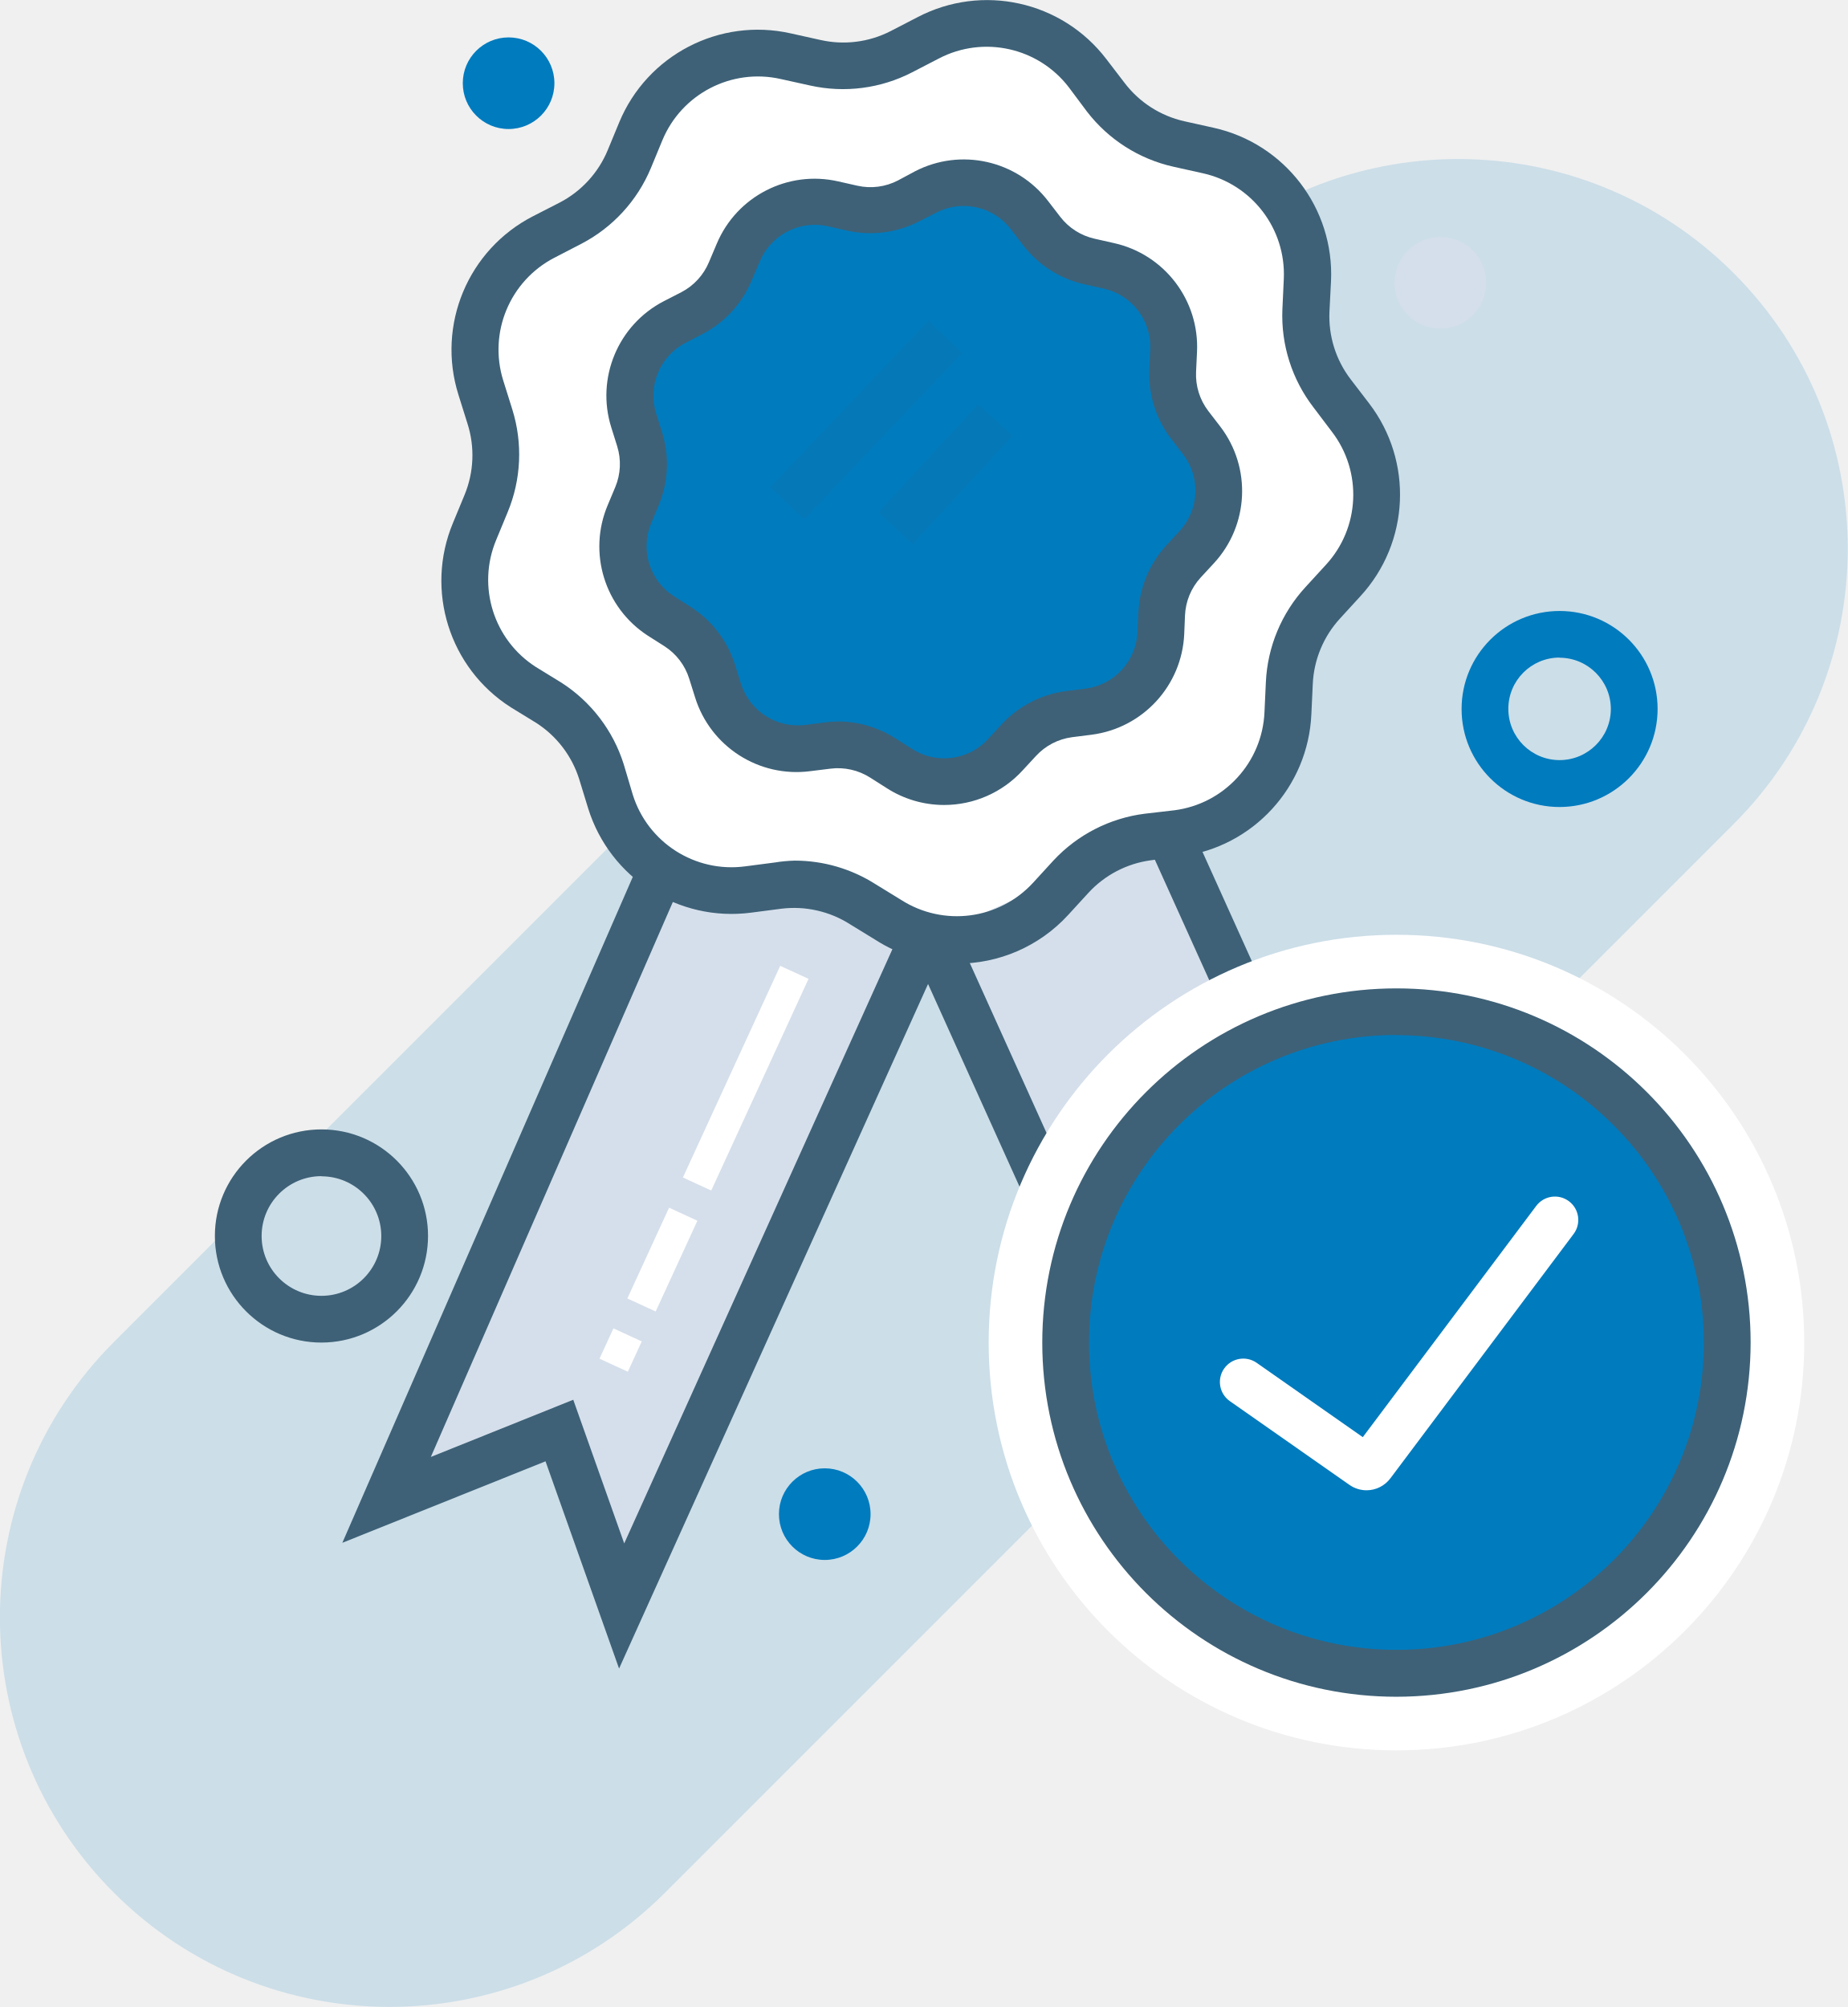
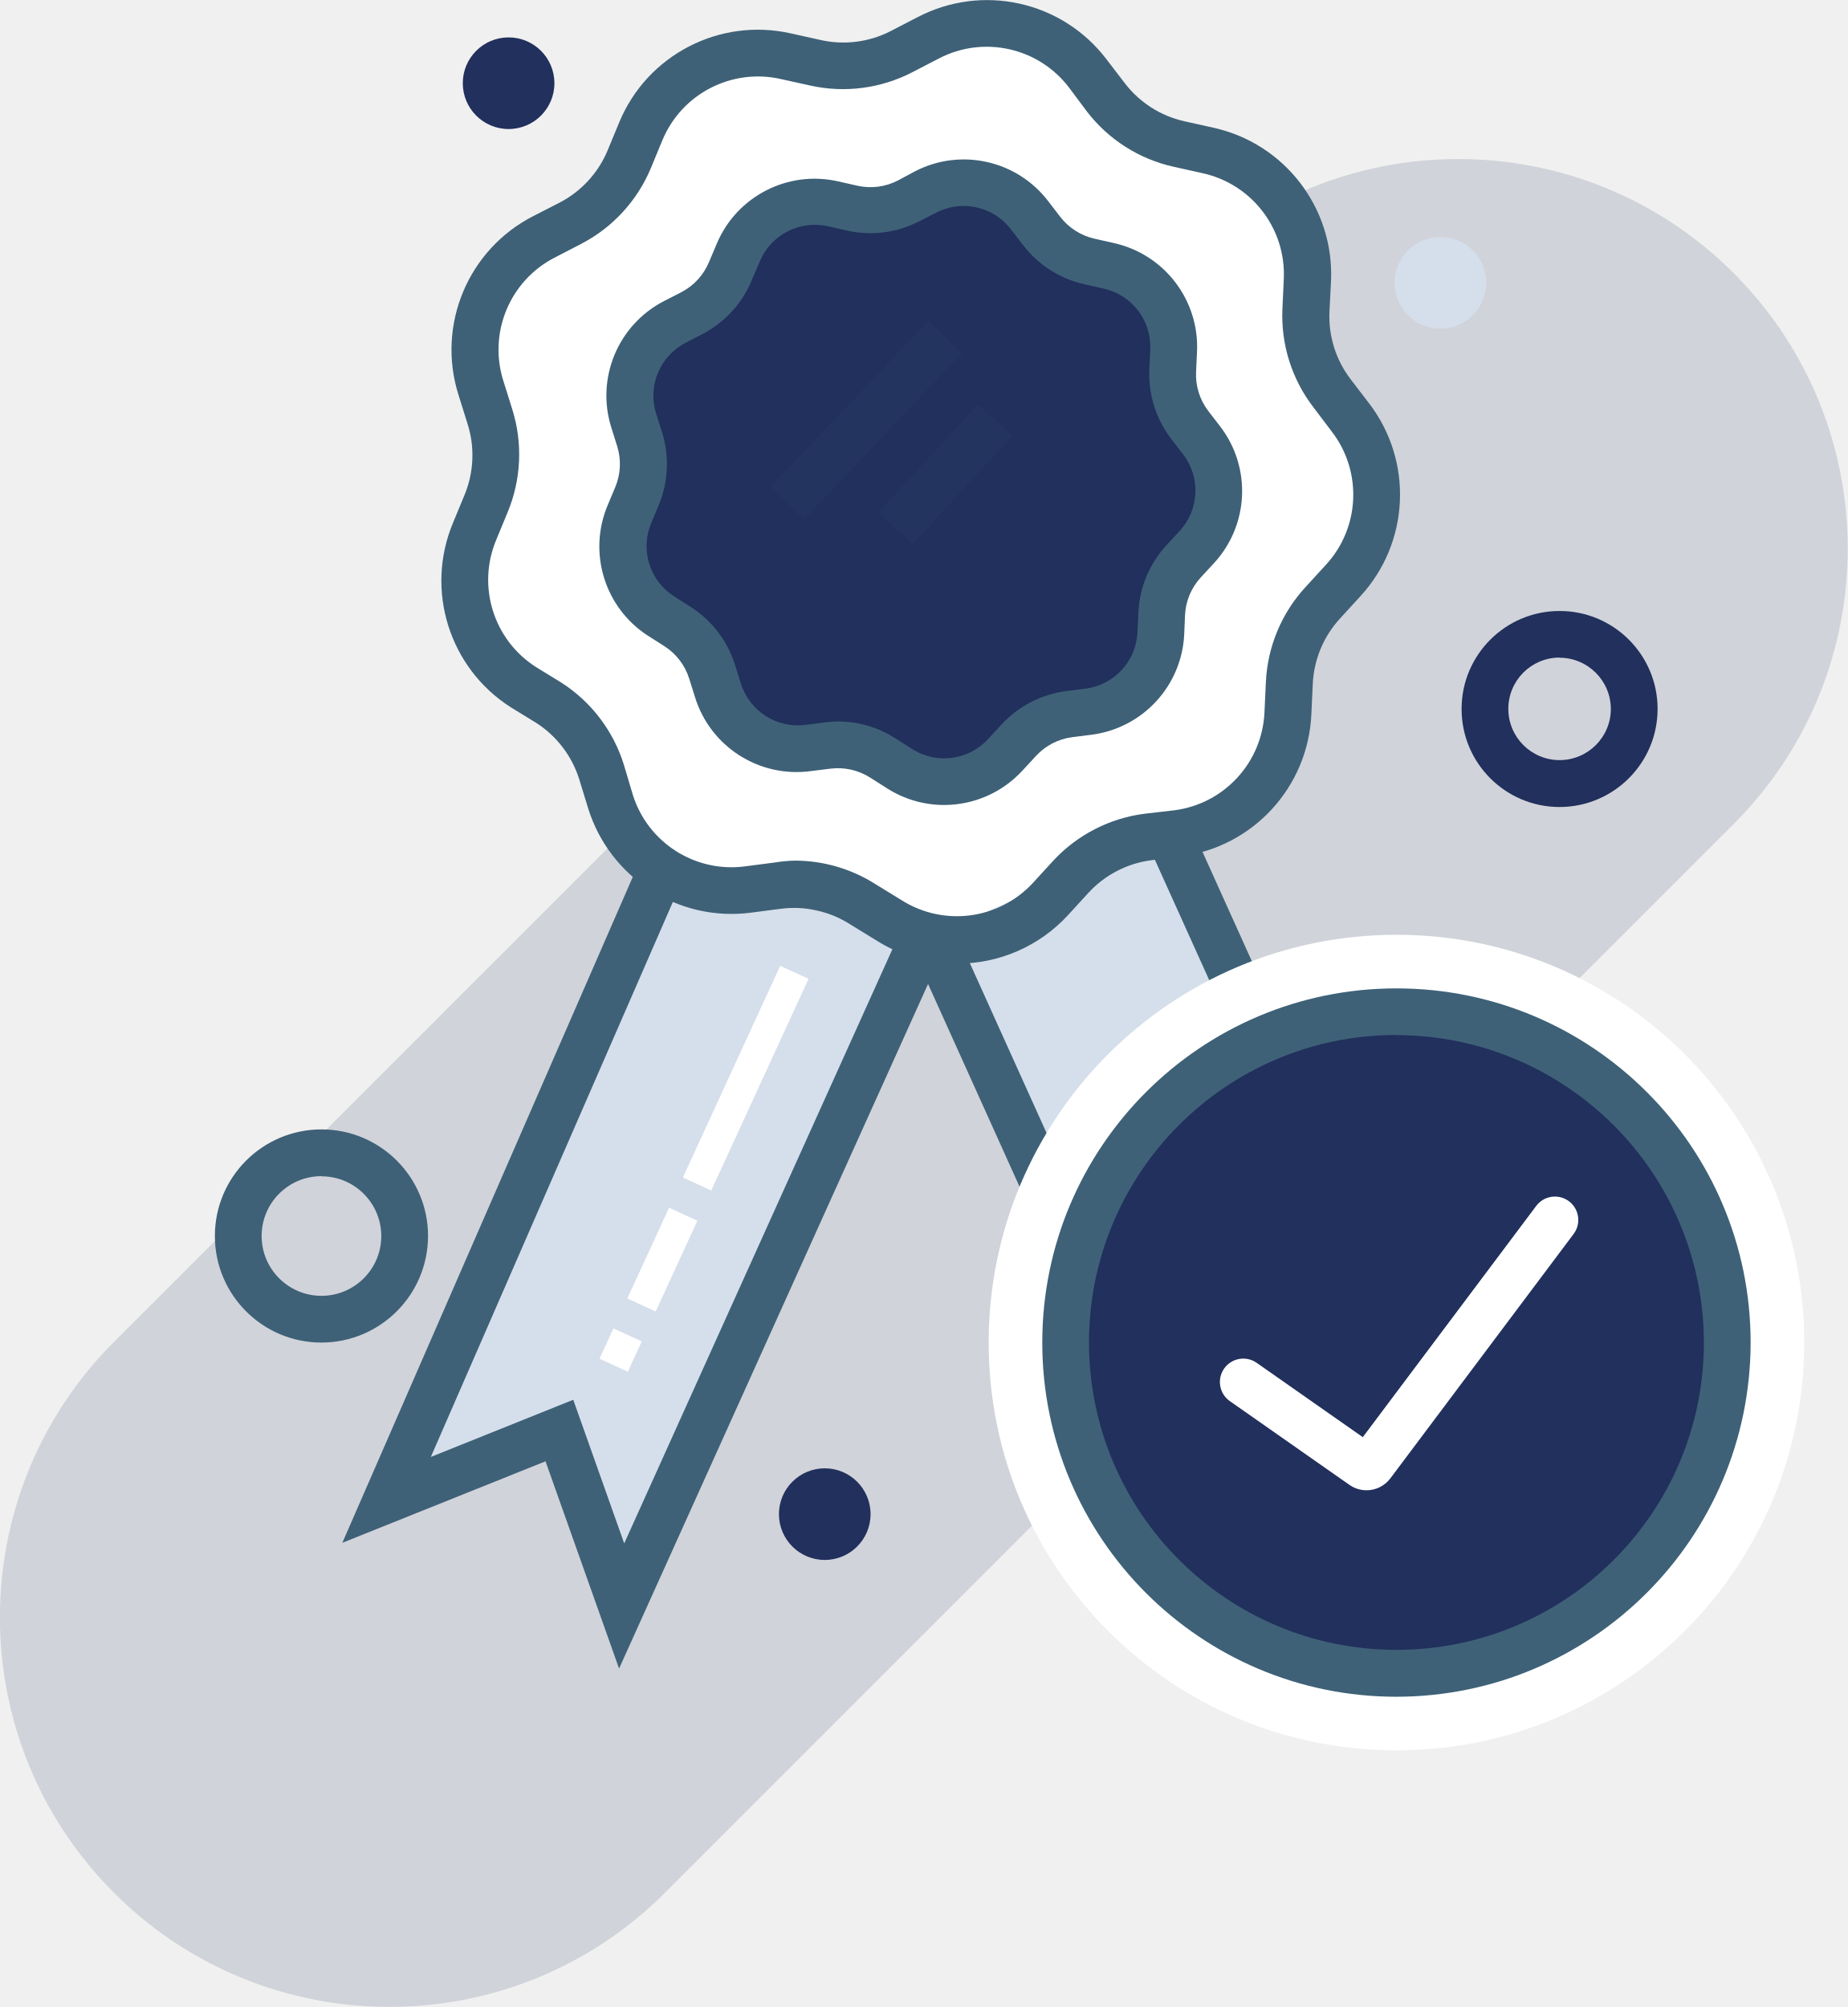
<svg xmlns="http://www.w3.org/2000/svg" viewBox="0 0 118.59 128.8">
  <defs>
-     <style>.cls-1{fill:#007bbe;opacity:0.15;}.cls-2{fill:#fff;}.cls-3{fill:#007bbe;}.cls-4{fill:#d5dfeb;}.cls-5,.cls-7{fill:#3e6177;}.cls-6,.cls-7{opacity:0.3;}</style>
+     <style>.cls-1{fill:#21305c;opacity:0.15;}.cls-2{fill:#fff;}.cls-3{fill:#21305c;}.cls-4{fill:#d5dfeb;}.cls-5,.cls-7{fill:#3e6177;}.cls-6,.cls-7{opacity:0.3;}</style>
  </defs>
  <g id="Layer_2" data-name="Layer 2">
    <g id="Layer_1-2" data-name="Layer 1">
      <rect class="cls-1" x="-14.21" y="44.5" width="147" height="50" rx="25" ry="25" transform="translate(-31.78 62.28) rotate(-45)" />
      <path class="cls-2" d="M84.91,18l-.09,1.94a8.15,8.15,0,0,0,1.67,5.32l1.18,1.54a8.15,8.15,0,0,1-.47,10.46l-1.31,1.43a8.15,8.15,0,0,0-2.14,5.15l-.09,1.94a8.15,8.15,0,0,1-7.09,7.71l-1.92.25a8.15,8.15,0,0,0-4.95,2.57L68.39,57.7A8.15,8.15,0,0,1,58,59.05l-1.63-1a8.15,8.15,0,0,0-5.44-1.22L49,57a8.15,8.15,0,0,1-8.82-5.64l-.58-1.85a8.15,8.15,0,0,0-3.39-4.43l-1.63-1a8.15,8.15,0,0,1-3.13-10l.74-1.79a8.15,8.15,0,0,0,.25-5.57l-.58-1.85a8.15,8.15,0,0,1,4-9.67l1.72-.89a8.15,8.15,0,0,0,3.77-4.1l.74-1.79a8.15,8.15,0,0,1,9.3-4.82L53.32,4a8.15,8.15,0,0,0,5.53-.72l1.72-.89A8.15,8.15,0,0,1,70.79,4.7L72,6.24a8.15,8.15,0,0,0,4.7,3l1.89.42A8.15,8.15,0,0,1,84.91,18Z" />
      <path class="cls-3" d="M100.09,51.79a6.29,6.29,0,1,1,6.29-6.29A6.3,6.3,0,0,1,100.09,51.79Zm0-9.59a3.29,3.29,0,1,0,3.29,3.29A3.3,3.3,0,0,0,100.09,42.21Z" />
      <polyline class="cls-4" points="59.29 60.09 39.89 103.06 35.9 91.81 24.81 96.25 42.32 56.12" />
      <polyline class="cls-4" points="59.83 60.09 79.22 103.06 83.22 91.81 94.31 96.25 74.91 53.28" />
      <path class="cls-3" d="M75.32,22.47l-.06,1.27a5.33,5.33,0,0,0,1.09,3.48l.77,1a5.33,5.33,0,0,1-.31,6.84L76,36a5.33,5.33,0,0,0-1.4,3.36l-.06,1.27a5.33,5.33,0,0,1-4.63,5l-1.26.16a5.33,5.33,0,0,0-3.23,1.68l-.86.93a5.33,5.33,0,0,1-6.79.88l-1.07-.68a5.33,5.33,0,0,0-3.56-.79L51.84,48a5.33,5.33,0,0,1-5.77-3.69l-.38-1.21a5.33,5.33,0,0,0-2.21-2.89l-1.07-.68a5.33,5.33,0,0,1-2-6.53l.49-1.17A5.33,5.33,0,0,0,41,28.18L40.64,27a5.33,5.33,0,0,1,2.63-6.32l1.13-.58a5.33,5.33,0,0,0,2.47-2.68l.49-1.17a5.33,5.33,0,0,1,6.08-3.15l1.24.28a5.33,5.33,0,0,0,3.61-.47l1.13-.58a5.33,5.33,0,0,1,6.68,1.49l.77,1a5.33,5.33,0,0,0,3.07,2l1.24.28A5.33,5.33,0,0,1,75.32,22.47Z" />
      <polygon class="cls-5" points="39.73 107.08 35.01 93.78 21.97 99.01 40.94 55.52 43.69 56.72 27.65 93.5 36.79 89.83 40.06 99.05 57.92 59.48 60.66 60.71 39.73 107.08" />
      <polygon class="cls-5" points="79.39 107.08 58.46 60.71 61.19 59.48 79.06 99.05 82.33 89.83 91.41 93.47 73.54 53.9 76.27 52.67 97.2 99.03 84.11 93.78 79.39 107.08" />
      <path class="cls-5" d="M61.39,61.84a9.62,9.62,0,0,1-5.2-1.52l-1.63-1a6.67,6.67,0,0,0-4.44-1l-1.92.25a9.64,9.64,0,0,1-10.45-6.68L37.17,50a6.66,6.66,0,0,0-2.76-3.61l-1.63-1a9.63,9.63,0,0,1-3.71-11.83l.74-1.79A6.66,6.66,0,0,0,30,27.18l-.58-1.85A9.63,9.63,0,0,1,34.2,13.88L35.92,13A6.66,6.66,0,0,0,39,9.64l.74-1.79a9.63,9.63,0,0,1,11-5.71l1.89.42A6.65,6.65,0,0,0,57.15,2l1.72-.89A9.63,9.63,0,0,1,71,3.79l1.18,1.54A6.65,6.65,0,0,0,76,7.78l1.89.42a9.63,9.63,0,0,1,7.53,9.85L85.32,20a6.65,6.65,0,0,0,1.36,4.34l1.18,1.54a9.63,9.63,0,0,1-.56,12.39L86,39.69a6.66,6.66,0,0,0-1.75,4.2l-.09,1.94a9.63,9.63,0,0,1-8.39,9.13l-1.92.25a6.65,6.65,0,0,0-4,2.09l-1.31,1.43A9.63,9.63,0,0,1,61.39,61.84ZM51,55.23a9.66,9.66,0,0,1,5.2,1.52l1.63,1a6.64,6.64,0,0,0,8.47-1.1l1.31-1.43a9.66,9.66,0,0,1,5.86-3L75.37,52a6.64,6.64,0,0,0,5.78-6.29l.09-1.94a9.66,9.66,0,0,1,2.54-6.09l1.31-1.43a6.64,6.64,0,0,0,.39-8.54L84.3,26.15a9.65,9.65,0,0,1-2-6.3l.09-1.94a6.64,6.64,0,0,0-5.19-6.79l-1.89-.42a9.66,9.66,0,0,1-5.56-3.55L68.6,5.61a6.64,6.64,0,0,0-8.34-1.86l-1.72.89A9.67,9.67,0,0,1,52,5.49L50.1,5.07A6.64,6.64,0,0,0,42.51,9l-.74,1.79a9.66,9.66,0,0,1-4.47,4.86l-1.72.89a6.64,6.64,0,0,0-3.28,7.89l.58,1.85a9.67,9.67,0,0,1-.3,6.59l-.74,1.79a6.64,6.64,0,0,0,2.56,8.15l1.63,1a9.67,9.67,0,0,1,4,5.24L40.61,51a6.64,6.64,0,0,0,7.2,4.6l1.92-.25A9.61,9.61,0,0,1,51,55.23Z" />
      <path class="cls-5" d="M60.59,51.66a6.81,6.81,0,0,1-3.68-1.08l-1.07-.68a3.85,3.85,0,0,0-2.55-.57L52,49.49a6.82,6.82,0,0,1-7.39-4.73l-.38-1.21a3.83,3.83,0,0,0-1.59-2.08l-1.07-.68A6.82,6.82,0,0,1,39,32.42l.49-1.17a3.83,3.83,0,0,0,.12-2.61l-.38-1.21a6.82,6.82,0,0,1,3.37-8.1l1.13-.58a3.84,3.84,0,0,0,1.77-1.93L46,15.64a6.81,6.81,0,0,1,7.79-4l1.24.28a3.83,3.83,0,0,0,2.6-.34L58.71,11a6.82,6.82,0,0,1,8.56,1.91l.77,1a3.84,3.84,0,0,0,2.21,1.41l1.24.28a6.82,6.82,0,0,1,5.33,7h0l-.06,1.27a3.84,3.84,0,0,0,.78,2.5l.77,1a6.82,6.82,0,0,1-.4,8.77l-.86.93a3.83,3.83,0,0,0-1,2.42L76,40.69a6.82,6.82,0,0,1-5.94,6.46l-1.26.16a3.83,3.83,0,0,0-2.32,1.21l-.86.93A6.82,6.82,0,0,1,60.59,51.66ZM53.78,46.3a6.84,6.84,0,0,1,3.68,1.08l1.07.68a3.82,3.82,0,0,0,4.88-.63l.86-.93a6.84,6.84,0,0,1,4.15-2.15l1.26-.16A3.82,3.82,0,0,0,73,40.55l.06-1.27A6.83,6.83,0,0,1,74.85,35l.86-.93a3.82,3.82,0,0,0,.22-4.91l-.77-1a6.83,6.83,0,0,1-1.4-4.46l.06-1.27a3.82,3.82,0,0,0-3-3.91l-1.24-.28a6.84,6.84,0,0,1-3.93-2.52l-.77-1a3.82,3.82,0,0,0-4.8-1.07L59,14.2a6.83,6.83,0,0,1-4.63.6l-1.24-.28a3.83,3.83,0,0,0-4.37,2.26L48.24,18a6.84,6.84,0,0,1-3.16,3.44L44,22a3.82,3.82,0,0,0-1.89,4.54l.38,1.21a6.84,6.84,0,0,1-.21,4.66l-.49,1.17a3.82,3.82,0,0,0,1.47,4.69l1.07.68a6.84,6.84,0,0,1,2.84,3.71l.38,1.21a3.83,3.83,0,0,0,4.14,2.65l1.26-.16A6.78,6.78,0,0,1,53.78,46.3Z" />
      <path class="cls-5" d="M20.63,86.16a6.84,6.84,0,1,1,6.84-6.84A6.85,6.85,0,0,1,20.63,86.16Zm0-10.68a3.84,3.84,0,1,0,3.84,3.84A3.84,3.84,0,0,0,20.63,75.49Z" />
      <circle class="cls-3" cx="52.93" cy="97.17" r="2.94" />
      <circle class="cls-3" cx="32.64" cy="5.34" r="2.94" />
      <circle class="cls-4" cx="92.44" cy="18.15" r="2.94" />
      <g class="cls-6">
        <rect class="cls-7" x="48.23" y="25.46" width="14.73" height="3" transform="translate(-2.24 48.71) rotate(-46.48)" />
        <rect class="cls-7" x="55.95" y="28.93" width="9.45" height="3" transform="translate(-2.84 54.37) rotate(-47.29)" />
      </g>
      <rect class="cls-2" x="40.39" y="68.19" width="14.95" height="2" transform="translate(-35 83.78) rotate(-65.31)" />
      <rect class="cls-2" x="39.31" y="79.83" width="6.41" height="2" transform="translate(-48.69 85.7) rotate(-65.31)" />
      <rect class="cls-2" x="38.77" y="85.65" width="2.14" height="2" transform="translate(-55.54 86.61) rotate(-65.29)" />
      <rect class="cls-2" x="90.32" y="88.09" width="2" height="12.69" />
      <rect class="cls-2" x="90.32" y="102.59" width="2" height="5.44" />
      <rect class="cls-2" x="90.32" y="109.84" width="2" height="1.81" />
      <circle class="cls-2" cx="89.62" cy="86.16" r="26.17" />
      <circle class="cls-3" cx="90.53" cy="86.16" r="21.23" />
      <path class="cls-5" d="M89.62,108.89a22.73,22.73,0,1,1,22.73-22.73A22.76,22.76,0,0,1,89.62,108.89Zm0-42.47a19.73,19.73,0,1,0,19.73,19.73A19.76,19.76,0,0,0,89.62,66.43Z" />
      <path class="cls-2" d="M87.7,95.64a1.92,1.92,0,0,1-1.1-.35l-7.67-5.37a1.5,1.5,0,0,1,1.72-2.46l6.81,4.77L98.59,77.39a1.5,1.5,0,1,1,2.4,1.8L89.24,94.86A1.92,1.92,0,0,1,87.7,95.64Z" />
    </g>
  </g>
</svg>
